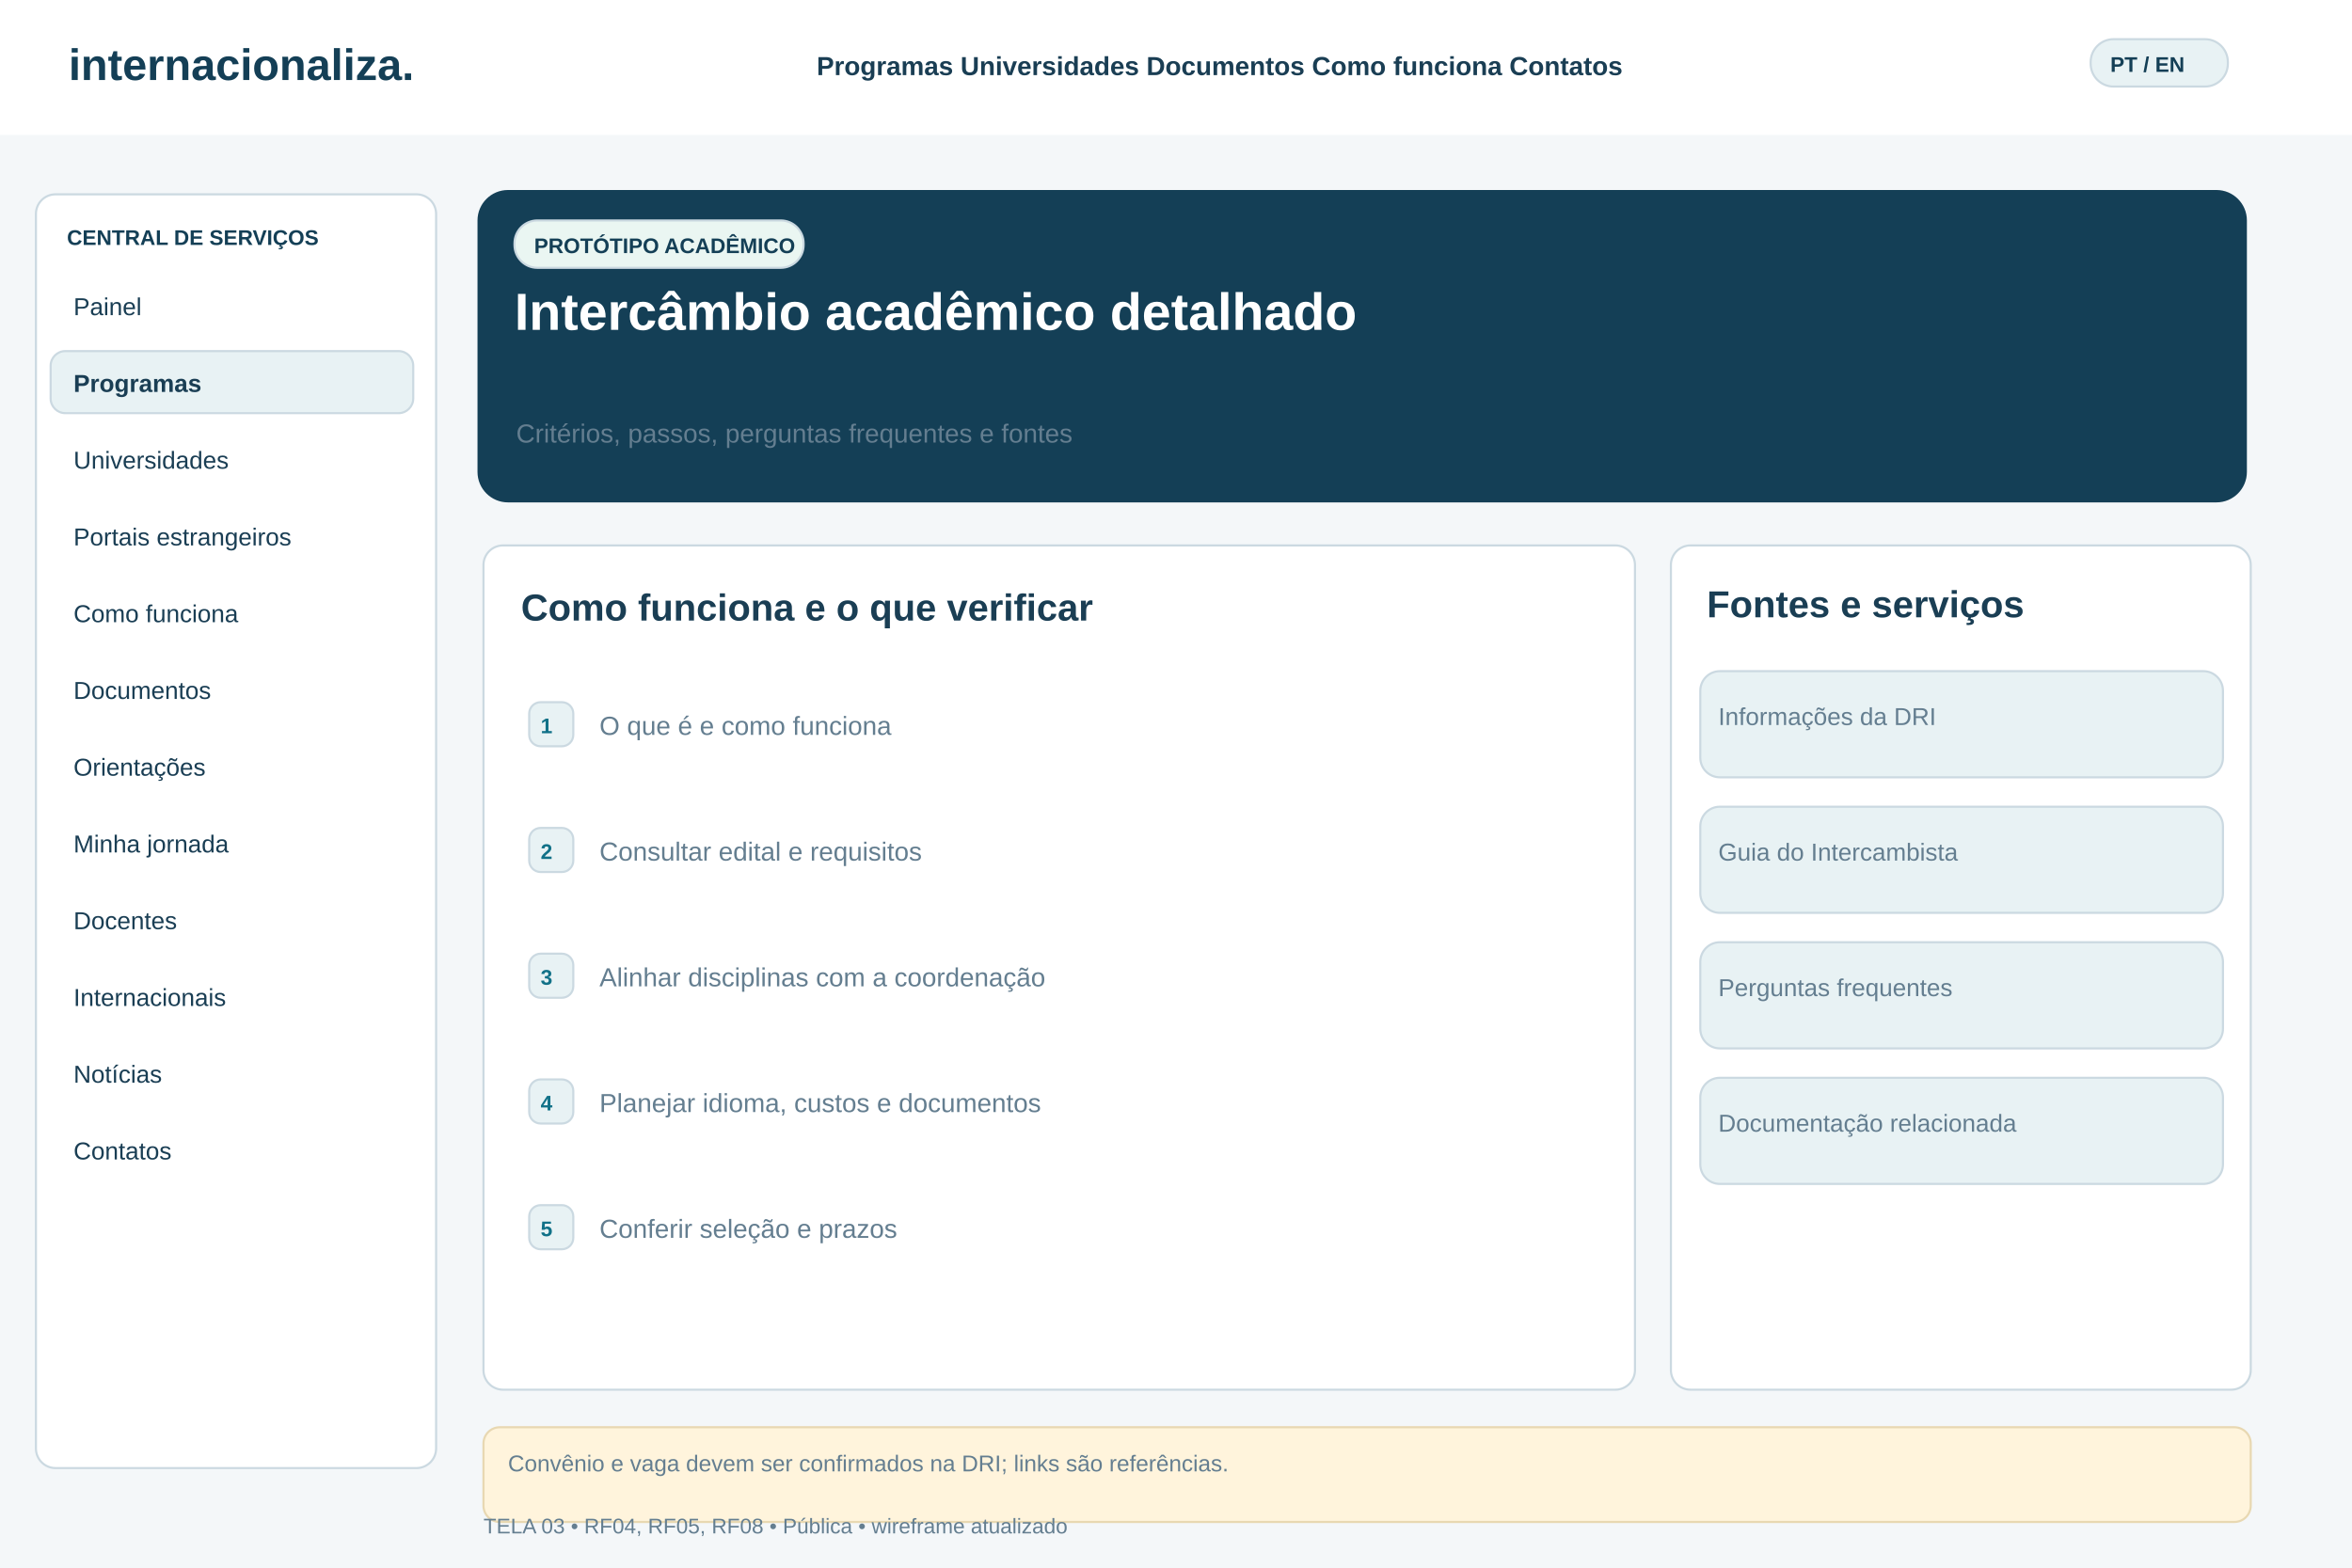
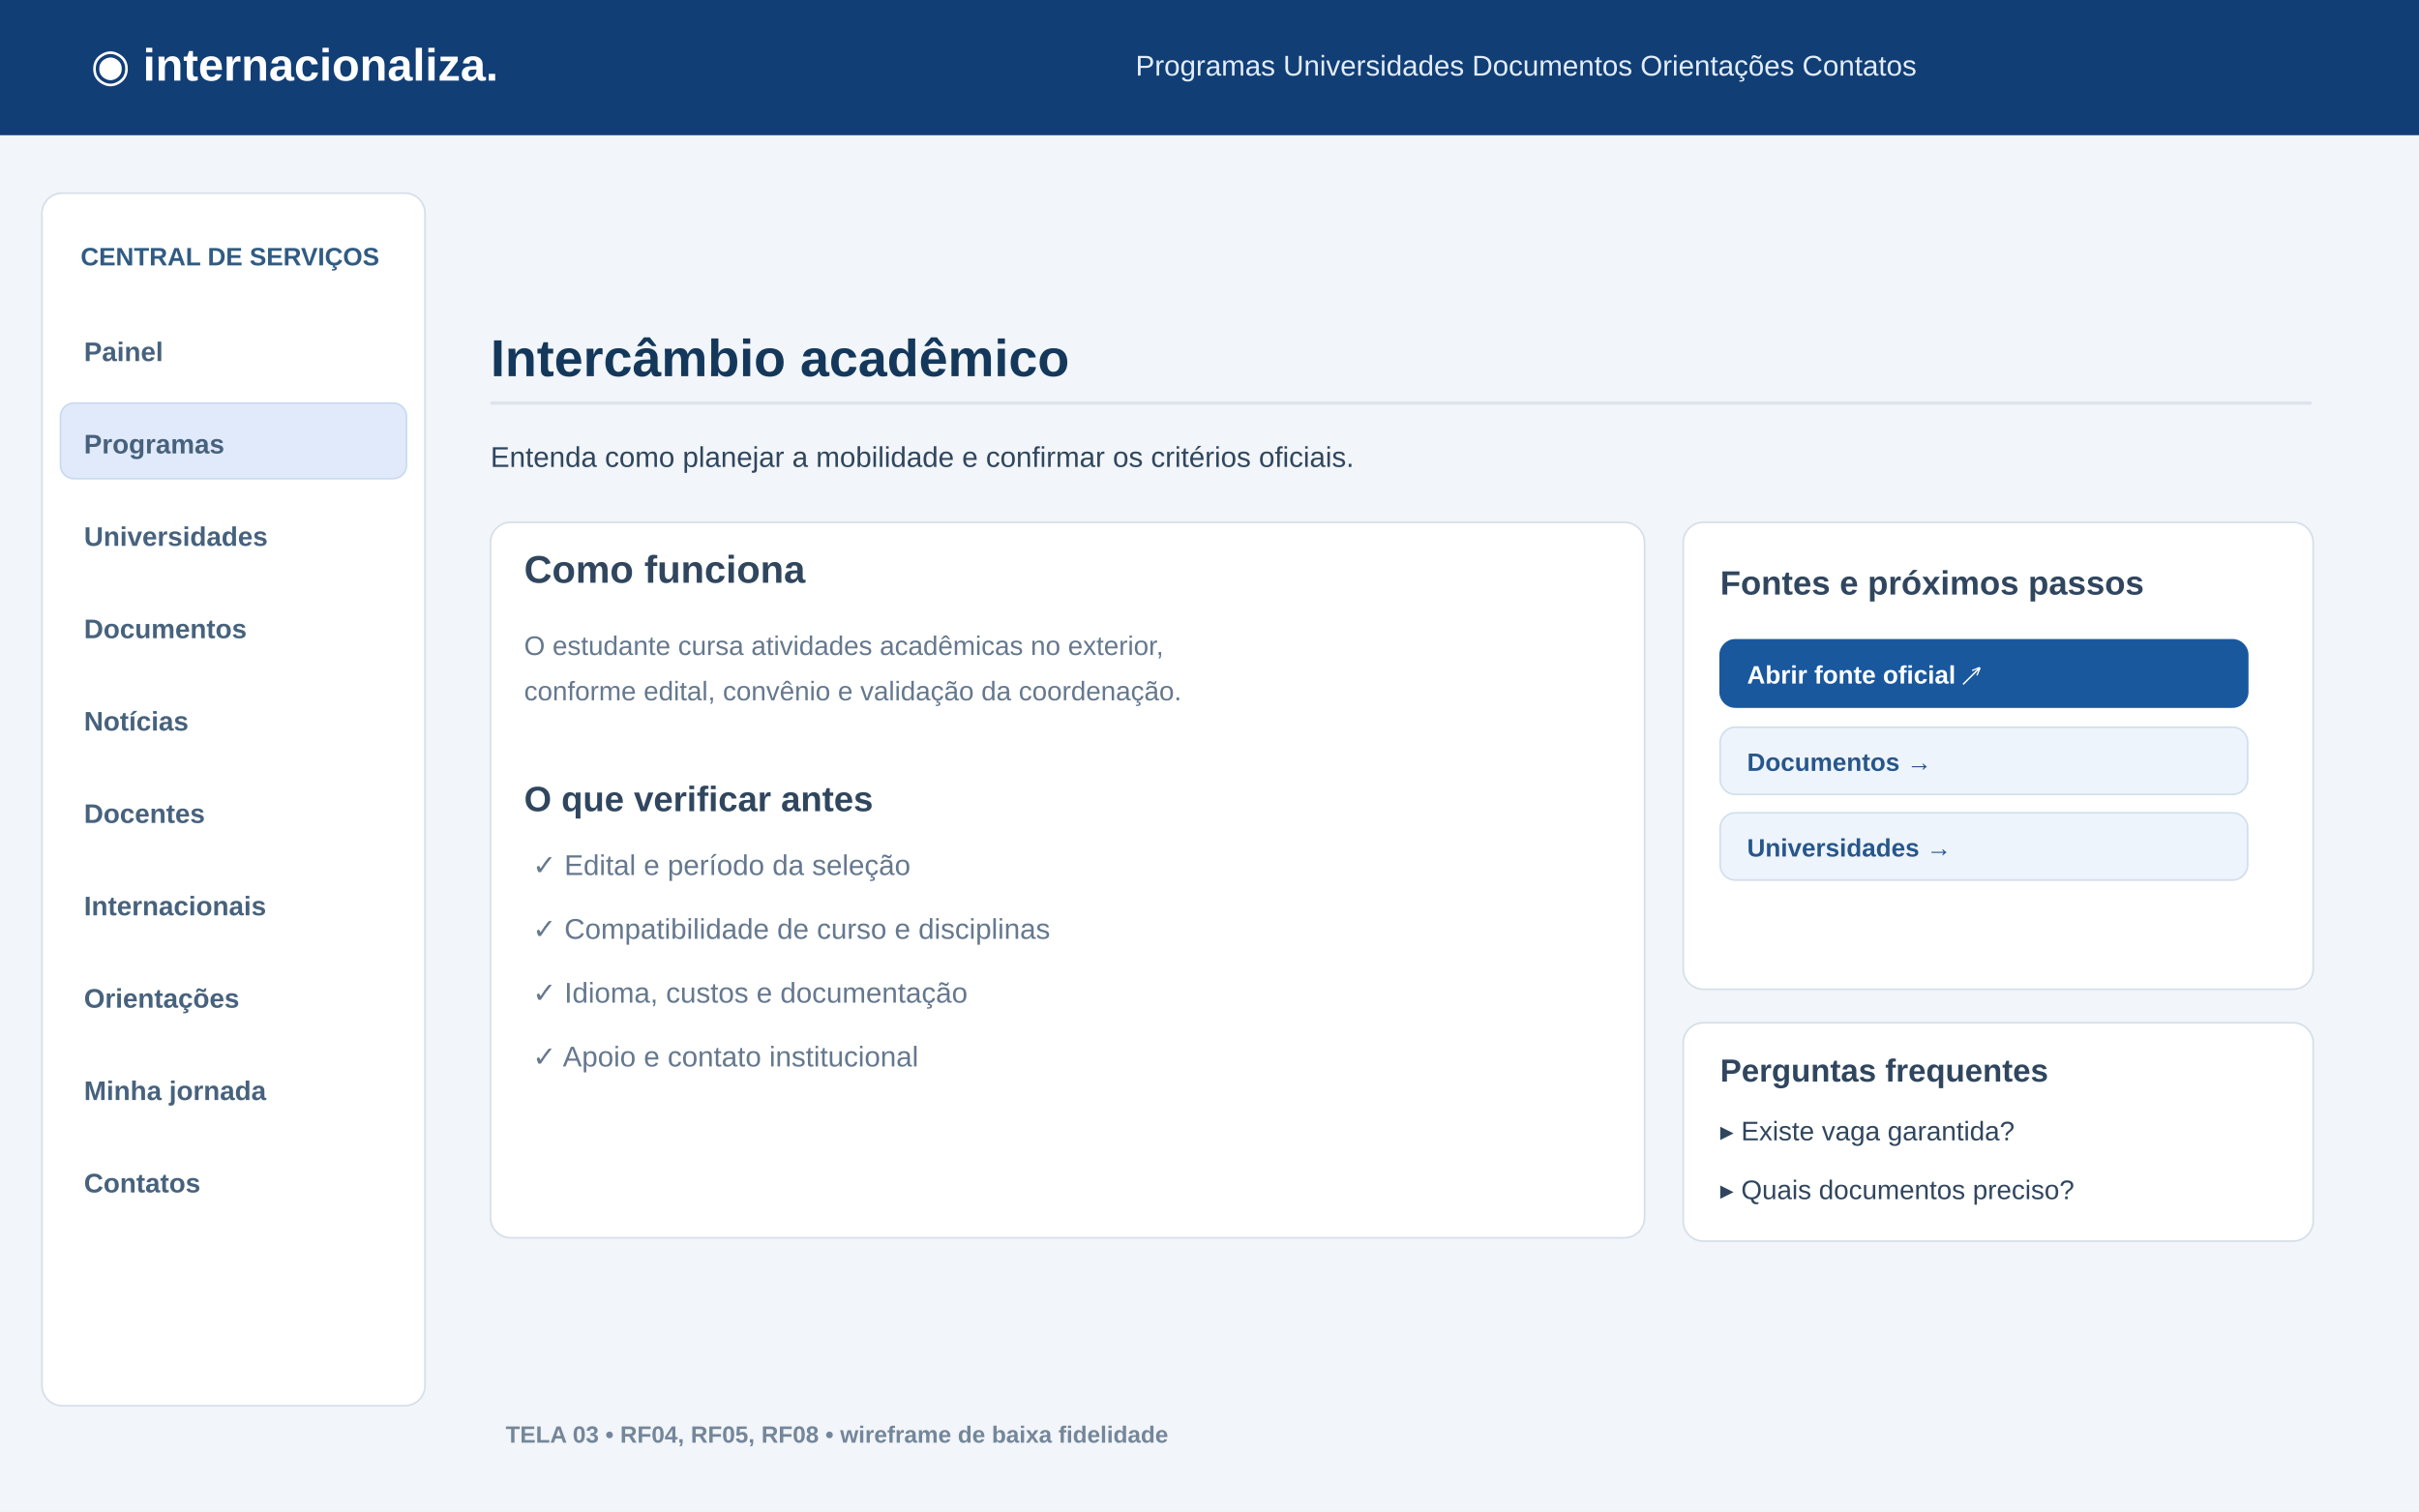
- <svg xmlns="http://www.w3.org/2000/svg" viewBox="0 0 1440 960" role="img" aria-labelledby="title desc">
-   <rect x="0" y="0" width="1440" height="960" rx="0" fill="#F4F7F9" stroke="#F4F7F9" stroke-width="1.3" />
-   <rect x="0" y="0" width="1440" height="82" rx="0" fill="#FFFFFF" stroke="#FFFFFF" stroke-width="1.3" />
-   <text x="42" y="49" fill="#143F56" font-size="27" font-weight="700" font-family="Arial, Helvetica, sans-serif">internacionaliza.</text>
-   <text x="500" y="46" fill="#1A3E54" font-size="16" font-weight="700" font-family="Arial, Helvetica, sans-serif">Programas    Universidades    Documentos    Como funciona    Contatos</text>
-   <rect x="1280" y="24" width="84" height="29" rx="14" fill="#E8F2F4" stroke="#CBD9E1" stroke-width="1.3" />
-   <text x="1292" y="44" fill="#143F56" font-size="13" font-weight="700" font-family="Arial, Helvetica, sans-serif">PT / EN</text>
-   <rect x="22" y="119" width="245" height="780" rx="12" fill="#FFFFFF" stroke="#CBD9E1" stroke-width="1.3" />
-   <text x="41" y="150" fill="#143F56" font-size="13" font-weight="700" font-family="Arial, Helvetica, sans-serif">CENTRAL DE SERVIÇOS</text>
-   <text x="45" y="193" fill="#1A3E54" font-size="15" font-weight="400" font-family="Arial, Helvetica, sans-serif">Painel</text>
-   <rect x="31" y="215" width="222" height="38" rx="9" fill="#E8F2F4" stroke="#CBD9E1" stroke-width="1.3" />
-   <text x="45" y="240" fill="#1A3E54" font-size="15" font-weight="700" font-family="Arial, Helvetica, sans-serif">Programas</text>
-   <text x="45" y="287" fill="#1A3E54" font-size="15" font-weight="400" font-family="Arial, Helvetica, sans-serif">Universidades</text>
-   <text x="45" y="334" fill="#1A3E54" font-size="15" font-weight="400" font-family="Arial, Helvetica, sans-serif">Portais estrangeiros</text>
-   <text x="45" y="381" fill="#1A3E54" font-size="15" font-weight="400" font-family="Arial, Helvetica, sans-serif">Como funciona</text>
-   <text x="45" y="428" fill="#1A3E54" font-size="15" font-weight="400" font-family="Arial, Helvetica, sans-serif">Documentos</text>
-   <text x="45" y="475" fill="#1A3E54" font-size="15" font-weight="400" font-family="Arial, Helvetica, sans-serif">Orientações</text>
-   <text x="45" y="522" fill="#1A3E54" font-size="15" font-weight="400" font-family="Arial, Helvetica, sans-serif">Minha jornada</text>
-   <text x="45" y="569" fill="#1A3E54" font-size="15" font-weight="400" font-family="Arial, Helvetica, sans-serif">Docentes</text>
-   <text x="45" y="616" fill="#1A3E54" font-size="15" font-weight="400" font-family="Arial, Helvetica, sans-serif">Internacionais</text>
-   <text x="45" y="663" fill="#1A3E54" font-size="15" font-weight="400" font-family="Arial, Helvetica, sans-serif">Notícias</text>
-   <text x="45" y="710" fill="#1A3E54" font-size="15" font-weight="400" font-family="Arial, Helvetica, sans-serif">Contatos</text>
-   <rect x="293" y="117" width="1082" height="190" rx="18" fill="#143F56" stroke="#143F56" stroke-width="1.3" />
-   <rect x="315" y="135" width="177" height="29" rx="14" fill="#EAF6F2" stroke="#CBD9E1" stroke-width="1.3" />
-   <text x="327" y="155" fill="#143F56" font-size="13" font-weight="700" font-family="Arial, Helvetica, sans-serif">PROTÓTIPO ACADÊMICO</text>
-   <text x="315" y="202" fill="#FFFFFF" font-size="32" font-weight="700" font-family="Arial, Helvetica, sans-serif">Intercâmbio acadêmico detalhado</text>
-   <text x="316" y="271" fill="#647E90" font-size="16" font-weight="400" font-family="Arial, Helvetica, sans-serif">Critérios, passos, perguntas frequentes e fontes</text>
-   <rect x="296" y="334" width="705" height="517" rx="12" fill="#FFFFFF" stroke="#CBD9E1" stroke-width="1.3" />
-   <text x="319" y="380" fill="#1A3E54" font-size="23" font-weight="700" font-family="Arial, Helvetica, sans-serif">Como funciona e o que verificar</text>
-   <rect x="324" y="430" width="27" height="27" rx="7" fill="#E8F2F4" stroke="#CBD9E1" stroke-width="1.3" />
-   <text x="331" y="449" fill="#117188" font-size="13" font-weight="700" font-family="Arial, Helvetica, sans-serif">1</text>
-   <text x="367" y="450" fill="#647E90" font-size="16" font-weight="400" font-family="Arial, Helvetica, sans-serif">O que é e como funciona</text>
-   <rect x="324" y="507" width="27" height="27" rx="7" fill="#E8F2F4" stroke="#CBD9E1" stroke-width="1.3" />
-   <text x="331" y="526" fill="#117188" font-size="13" font-weight="700" font-family="Arial, Helvetica, sans-serif">2</text>
-   <text x="367" y="527" fill="#647E90" font-size="16" font-weight="400" font-family="Arial, Helvetica, sans-serif">Consultar edital e requisitos</text>
-   <rect x="324" y="584" width="27" height="27" rx="7" fill="#E8F2F4" stroke="#CBD9E1" stroke-width="1.3" />
-   <text x="331" y="603" fill="#117188" font-size="13" font-weight="700" font-family="Arial, Helvetica, sans-serif">3</text>
-   <text x="367" y="604" fill="#647E90" font-size="16" font-weight="400" font-family="Arial, Helvetica, sans-serif">Alinhar disciplinas com a coordenação</text>
-   <rect x="324" y="661" width="27" height="27" rx="7" fill="#E8F2F4" stroke="#CBD9E1" stroke-width="1.3" />
-   <text x="331" y="680" fill="#117188" font-size="13" font-weight="700" font-family="Arial, Helvetica, sans-serif">4</text>
-   <text x="367" y="681" fill="#647E90" font-size="16" font-weight="400" font-family="Arial, Helvetica, sans-serif">Planejar idioma, custos e documentos</text>
-   <rect x="324" y="738" width="27" height="27" rx="7" fill="#E8F2F4" stroke="#CBD9E1" stroke-width="1.3" />
-   <text x="331" y="757" fill="#117188" font-size="13" font-weight="700" font-family="Arial, Helvetica, sans-serif">5</text>
-   <text x="367" y="758" fill="#647E90" font-size="16" font-weight="400" font-family="Arial, Helvetica, sans-serif">Conferir seleção e prazos</text>
-   <rect x="1023" y="334" width="355" height="517" rx="12" fill="#FFFFFF" stroke="#CBD9E1" stroke-width="1.3" />
-   <text x="1045" y="378" fill="#1A3E54" font-size="23" font-weight="700" font-family="Arial, Helvetica, sans-serif">Fontes e serviços</text>
-   <rect x="1041" y="411" width="320" height="65" rx="12" fill="#E8F2F4" stroke="#CBD9E1" stroke-width="1.3" />
-   <text x="1052" y="444" fill="#647E90" font-size="15" font-weight="400" font-family="Arial, Helvetica, sans-serif">Informações da DRI</text>
-   <rect x="1041" y="494" width="320" height="65" rx="12" fill="#E8F2F4" stroke="#CBD9E1" stroke-width="1.3" />
-   <text x="1052" y="527" fill="#647E90" font-size="15" font-weight="400" font-family="Arial, Helvetica, sans-serif">Guia do Intercambista</text>
-   <rect x="1041" y="577" width="320" height="65" rx="12" fill="#E8F2F4" stroke="#CBD9E1" stroke-width="1.3" />
-   <text x="1052" y="610" fill="#647E90" font-size="15" font-weight="400" font-family="Arial, Helvetica, sans-serif">Perguntas frequentes</text>
-   <rect x="1041" y="660" width="320" height="65" rx="12" fill="#E8F2F4" stroke="#CBD9E1" stroke-width="1.3" />
-   <text x="1052" y="693" fill="#647E90" font-size="15" font-weight="400" font-family="Arial, Helvetica, sans-serif">Documentação relacionada</text>
-   <rect x="296" y="874" width="1082" height="58" rx="10" fill="#FFF4DC" stroke="#E8D8B2" stroke-width="1.3" />
-   <text x="311" y="901" fill="#647E90" font-size="14" font-weight="400" font-family="Arial, Helvetica, sans-serif">Convênio e vaga devem ser confirmados na DRI; links são referências.</text>
-   <text x="296" y="939" font-family="Arial,Helvetica,sans-serif" font-size="13" fill="#647E90">TELA 03  •  RF04, RF05, RF08  •  Pública  •  wireframe atualizado</text>
+ <svg xmlns="http://www.w3.org/2000/svg" viewBox="0 0 1440 900" role="img" aria-labelledby="title desc">
+   <rect width="1440" height="900" fill="#f2f5f9" />
+   <rect x="0" y="0" width="1440" height="80" rx="0" fill="#113e75" stroke="#113e75" stroke-width="1" />
+   <text x="54" y="48" font-family="Arial,Helvetica,sans-serif" font-size="27" font-weight="800" fill="#fff">◉ internacionaliza.</text>
+   <text x="676" y="45" font-family="Arial,Helvetica,sans-serif" font-size="17" font-weight="400" fill="#e3edfb">Programas   Universidades   Documentos   Orientações   Contatos</text>
+   <rect x="25" y="115" width="228" height="722" rx="12" fill="#fff" stroke="#d5dfe9" stroke-width="1" />
+   <text x="48" y="158" font-family="Arial,Helvetica,sans-serif" font-size="15" font-weight="800" fill="#315b82">CENTRAL DE SERVIÇOS</text>
+   <text x="50" y="215" font-family="Arial,Helvetica,sans-serif" font-size="16" font-weight="600" fill="#47627d">Painel</text>
+   <rect x="36" y="240" width="206" height="45" rx="8" fill="#e1eafa" stroke="#c9daf0" stroke-width="1" />
+   <text x="50" y="270" font-family="Arial,Helvetica,sans-serif" font-size="16" font-weight="600" fill="#47627d">Programas</text>
+   <text x="50" y="325" font-family="Arial,Helvetica,sans-serif" font-size="16" font-weight="600" fill="#47627d">Universidades</text>
+   <text x="50" y="380" font-family="Arial,Helvetica,sans-serif" font-size="16" font-weight="600" fill="#47627d">Documentos</text>
+   <text x="50" y="435" font-family="Arial,Helvetica,sans-serif" font-size="16" font-weight="600" fill="#47627d">Notícias</text>
+   <text x="50" y="490" font-family="Arial,Helvetica,sans-serif" font-size="16" font-weight="600" fill="#47627d">Docentes</text>
+   <text x="50" y="545" font-family="Arial,Helvetica,sans-serif" font-size="16" font-weight="600" fill="#47627d">Internacionais</text>
+   <text x="50" y="600" font-family="Arial,Helvetica,sans-serif" font-size="16" font-weight="600" fill="#47627d">Orientações</text>
+   <text x="50" y="655" font-family="Arial,Helvetica,sans-serif" font-size="16" font-weight="600" fill="#47627d">Minha jornada</text>
+   <text x="50" y="710" font-family="Arial,Helvetica,sans-serif" font-size="16" font-weight="600" fill="#47627d">Contatos</text>
+   <text x="292" y="224" font-family="Arial,Helvetica,sans-serif" font-size="31" font-weight="700" fill="#14385b">Intercâmbio acadêmico</text>
+   <line x1="292" y1="240" x2="1376" y2="240" stroke="#dce4ee" stroke-width="2" />
+   <text x="292" y="278" font-family="Arial,Helvetica,sans-serif" font-size="17" font-weight="500" fill="#30465e">Entenda como planejar a mobilidade e confirmar os critérios oficiais.</text>
+   <rect x="292" y="311" width="687" height="426" rx="12" fill="#fff" stroke="#d5dfe9" stroke-width="1" />
+   <text x="312" y="347" font-family="Arial,Helvetica,sans-serif" font-size="23" font-weight="700" fill="#30465e">Como funciona</text>
+   <text x="312" y="390" font-family="Arial,Helvetica,sans-serif" font-size="16" font-weight="400" fill="#65788e">O estudante cursa atividades acadêmicas no exterior,</text>
+   <text x="312" y="417" font-family="Arial,Helvetica,sans-serif" font-size="16" font-weight="400" fill="#65788e">conforme edital, convênio e validação da coordenação.</text>
+   <text x="312" y="483" font-family="Arial,Helvetica,sans-serif" font-size="21" font-weight="700" fill="#30465e">O que verificar antes</text>
+   <text x="317" y="521" font-family="Arial,Helvetica,sans-serif" font-size="17" font-weight="400" fill="#65788e">✓ Edital e período da seleção</text>
+   <text x="317" y="559" font-family="Arial,Helvetica,sans-serif" font-size="17" font-weight="400" fill="#65788e">✓ Compatibilidade de curso e disciplinas</text>
+   <text x="317" y="597" font-family="Arial,Helvetica,sans-serif" font-size="17" font-weight="400" fill="#65788e">✓ Idioma, custos e documentação</text>
+   <text x="317" y="635" font-family="Arial,Helvetica,sans-serif" font-size="17" font-weight="400" fill="#65788e">✓ Apoio e contato institucional</text>
+   <rect x="1002" y="311" width="375" height="278" rx="12" fill="#fff" stroke="#d5dfe9" stroke-width="1" />
+   <text x="1024" y="354" font-family="Arial,Helvetica,sans-serif" font-size="20" font-weight="700" fill="#30465e">Fontes e próximos passos</text>
+   <rect x="1024" y="381" width="314" height="40" rx="9" fill="#1a589e" stroke="#1a589e" stroke-width="1" />
+   <text x="1040" y="407" font-family="Arial,Helvetica,sans-serif" font-size="15" font-weight="700" fill="#fff">Abrir fonte oficial ↗</text>
+   <rect x="1024" y="433" width="314" height="40" rx="9" fill="#eef4fc" stroke="#d1dfec" stroke-width="1" />
+   <text x="1040" y="459" font-family="Arial,Helvetica,sans-serif" font-size="15" font-weight="700" fill="#27568b">Documentos →</text>
+   <rect x="1024" y="484" width="314" height="40" rx="9" fill="#eef4fc" stroke="#d1dfec" stroke-width="1" />
+   <text x="1040" y="510" font-family="Arial,Helvetica,sans-serif" font-size="15" font-weight="700" fill="#27568b">Universidades →</text>
+   <rect x="1002" y="609" width="375" height="130" rx="12" fill="#fff" stroke="#d5dfe9" stroke-width="1" />
+   <text x="1024" y="644" font-family="Arial,Helvetica,sans-serif" font-size="19" font-weight="700" fill="#30465e">Perguntas frequentes</text>
+   <text x="1024" y="679" font-family="Arial,Helvetica,sans-serif" font-size="16" font-weight="500" fill="#30465e">▸ Existe vaga garantida?</text>
+   <text x="1024" y="714" font-family="Arial,Helvetica,sans-serif" font-size="16" font-weight="500" fill="#30465e">▸ Quais documentos preciso?</text>
+   <text x="301" y="859" font-family="Arial,Helvetica,sans-serif" font-size="14" font-weight="600" fill="#74869a">TELA 03  •  RF04, RF05, RF08  •  wireframe de baixa fidelidade</text>
</svg>
